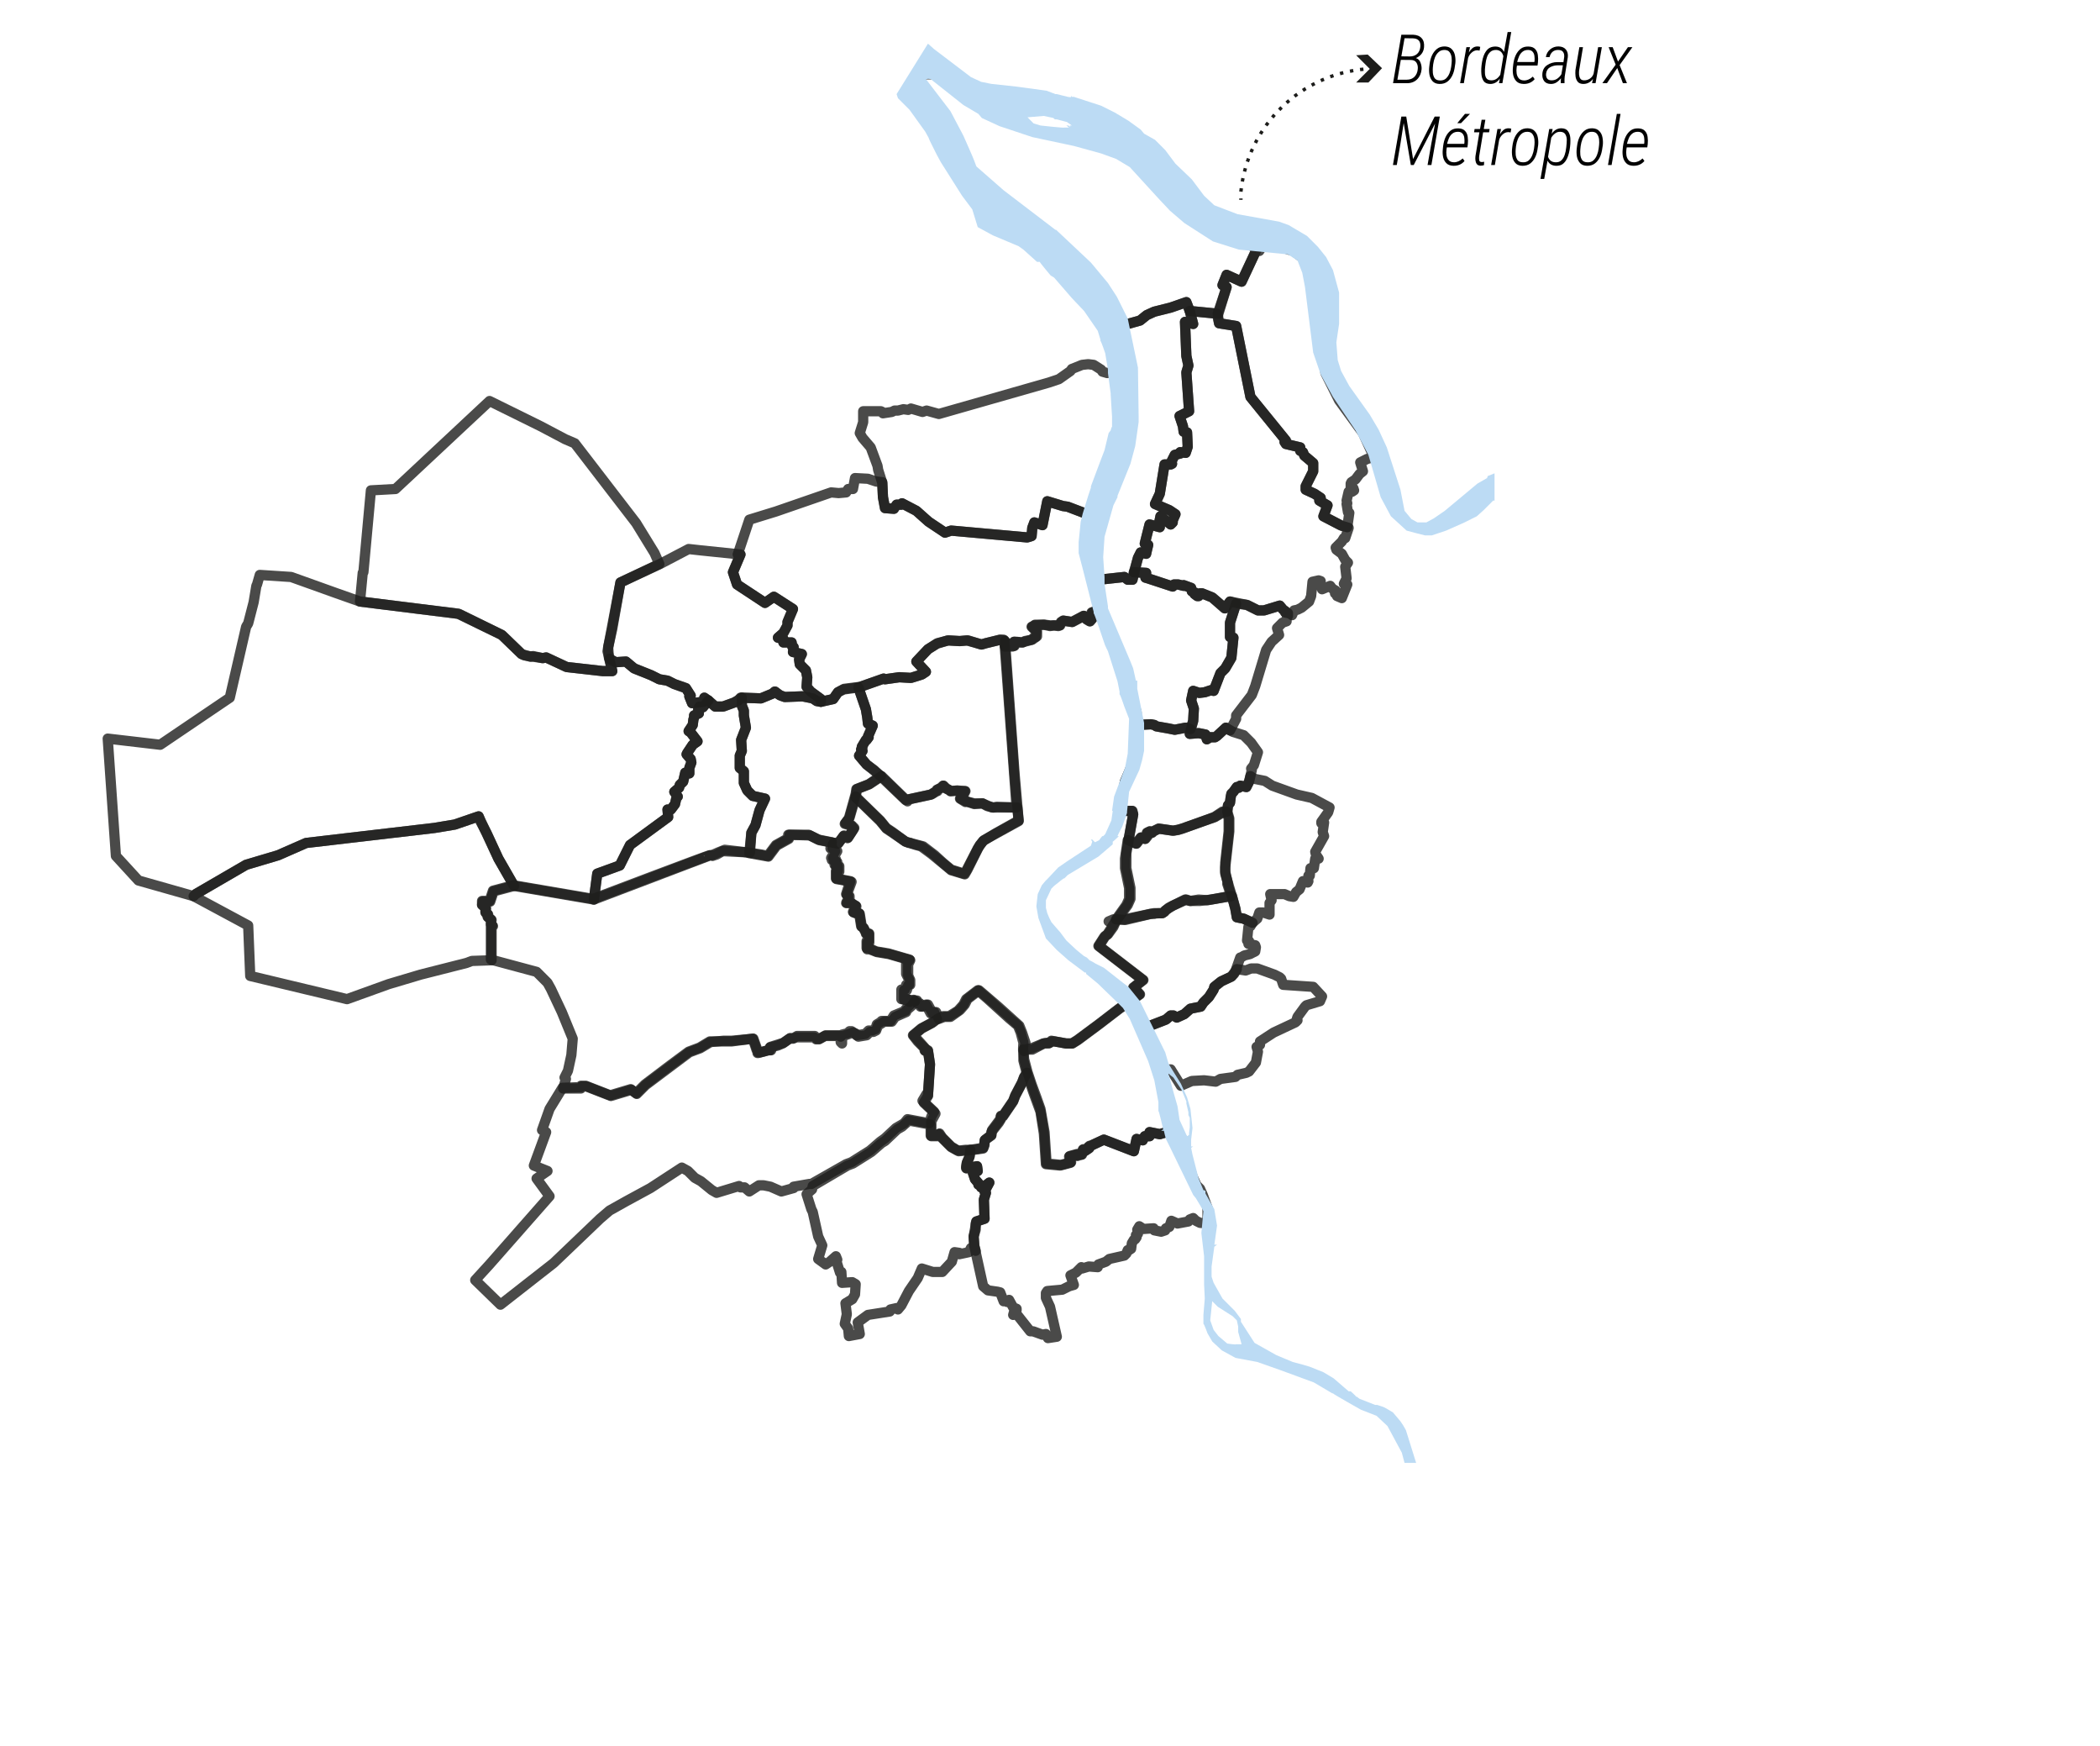
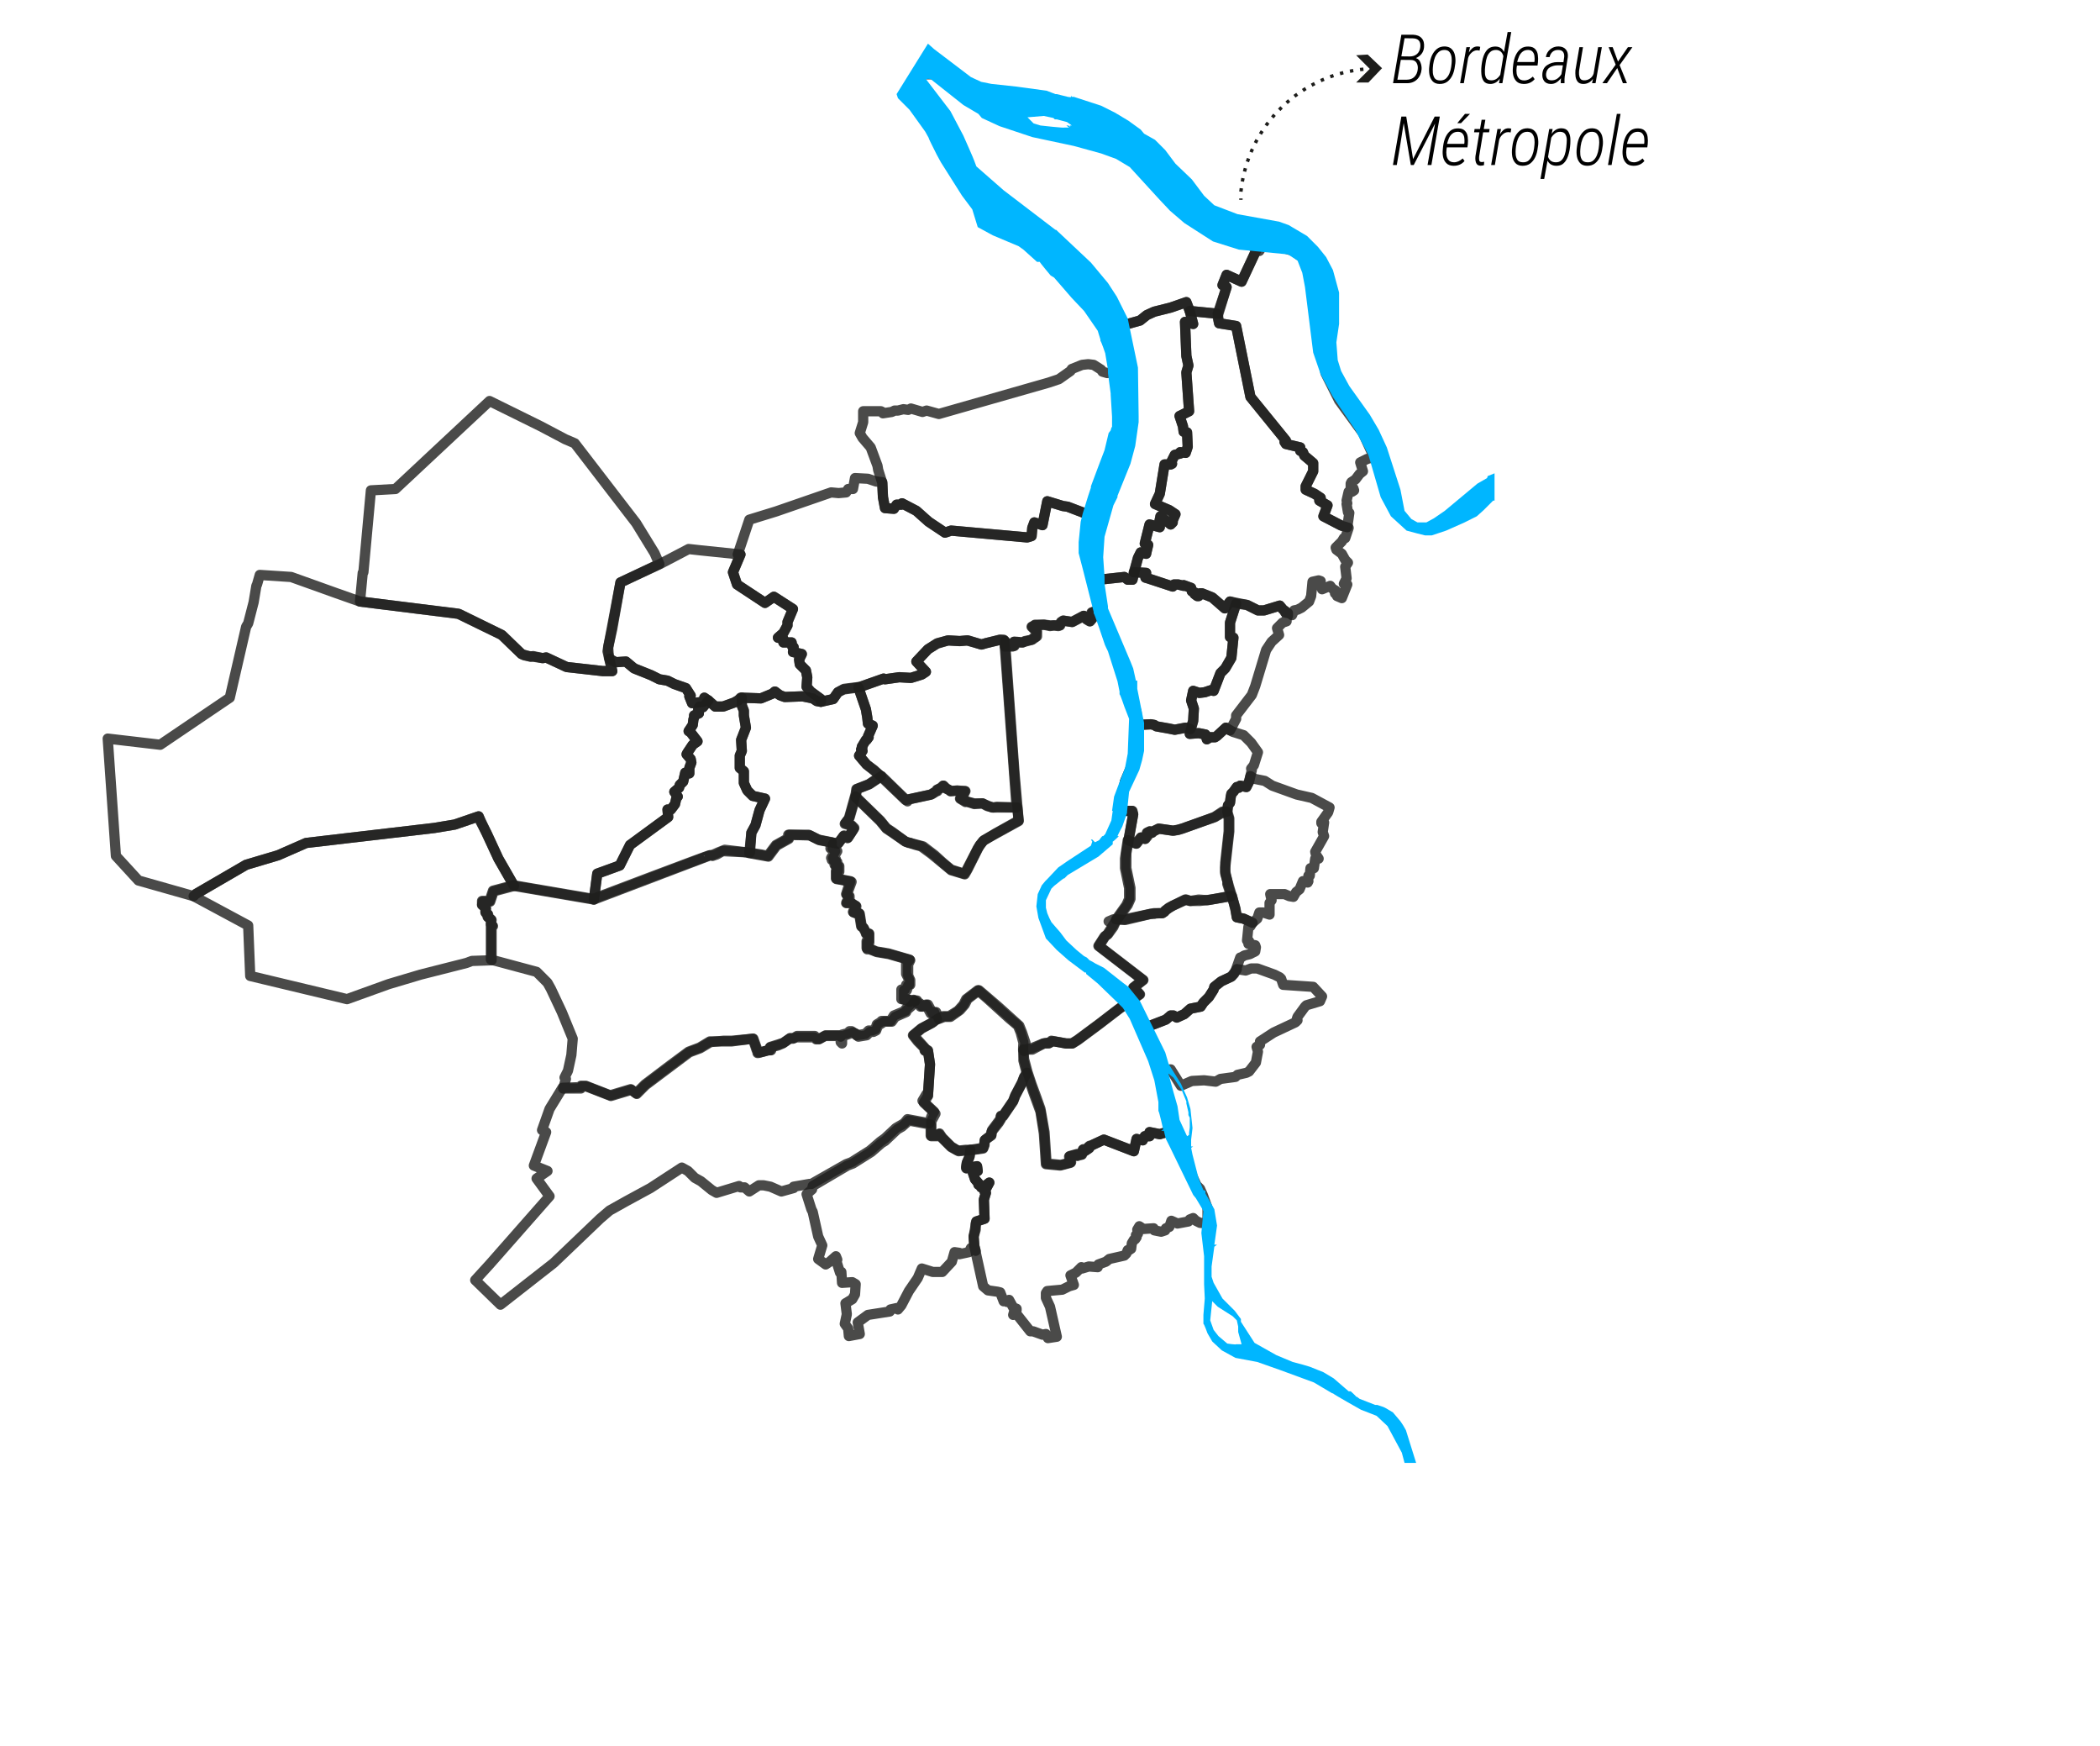
<svg xmlns="http://www.w3.org/2000/svg" version="1.1" viewBox="0 0 308 256">
  <g id="Agglo">
    <polygon points="162.4 54.7 161.7 54.5 161.5 54.2 160.4 53.5 159.6 53.4 158.7 53.5 157.2 54.1 157 54.4 155.3 55.6 153.8 56.1 137.7 60.7 135.9 60.2 135.3 60.4 133.6 59.9 133.2 60.1 132.5 60 131.7 60.2 131.2 60.2 130.8 60.4 129.5 60.6 129.4 60.4 129.2 60.3 126.6 60.3 126.6 61.9 126.1 63.5 126.5 64.2 127.7 65.6 128.7 68.3 128.8 68.9 129.4 70.8 129.5 72.9 129.8 74.5 131.1 74.6 131.5 74 132.2 74 132.3 73.8 134.4 74.9 136.2 76.5 138.6 78.1 139.5 77.8 150.6 78.8 151.3 78.6 151.4 77.4 151.7 76.6 152.9 77 153.6 73.5 155.9 74.2 156.6 74.3 160.8 75.9 162.5 71.7 164.1 66.4 164.7 63.2 164.9 55.8 164.5 54.3 162.4 54.7" fill="none" isolation="isolate" opacity=".8" stroke="#1d1d1b" stroke-linecap="round" stroke-linejoin="round" stroke-width="1.5" />
    <polygon points="184.5 89.5 182.9 88.7 181.3 88.5 180.4 91.3 180.4 93.4 180.9 93.5 180.6 96.4 179.7 98 179 98.7 178 101.3 177.6 101.2 176.7 101.5 175.9 101.6 175 101.3 174.7 102.7 175.1 103.9 175 105.7 174.5 107.6 175.8 107.5 176.8 107.7 177 108.4 177.5 108.1 178.2 108.1 178.5 107.9 179.8 106.7 180.4 107.1 181.3 105.4 181.3 104.9 183.6 101.9 184.1 100.6 185.7 95.3 186.5 94.1 187.6 93.1 187.3 92.1 188.1 91.3 188.7 91.1 188.7 90.7 188.9 90.3 188.9 89.9 188.5 89.8 188.5 89.6 188.2 89.4 187.7 88.8 185.4 89.5 184.5 89.5" fill="none" isolation="isolate" opacity=".8" stroke="#1d1d1b" stroke-linecap="round" stroke-linejoin="round" stroke-width="1.5" />
    <polygon points="186.6 115.2 185.5 114.5 184 114.2 183.4 113.8 183.2 114.6 182.8 115.4 181.9 115.2 181.7 115.5 181.4 115.4 180.9 116.1 180.6 116.4 180.5 116.9 180.4 117.7 180.1 118.1 180 119 180.3 120 180.3 121.9 179.7 127.2 179.7 128.1 181.2 133.2 181.4 134.5 182.4 134.7 183.7 135.3 184.4 134.7 184.7 133.8 185.3 133.8 186.2 134.1 186.2 132.4 186.5 132 186.3 131.1 188.4 131.1 189.1 131.4 189.7 131.5 190.1 130.8 190.6 130.4 191.1 129.2 191.5 129.3 191.8 129.4 191.9 129.2 191.7 129 191.9 128.8 191.9 128.4 192.1 128.4 192.2 127.3 192.7 127.3 192.9 125.9 193.4 125.9 193 125.3 192.9 124.9 194.2 122.6 194 122 194.2 120.6 193.8 120.7 193.8 120.5 194.8 119.1 195 118.4 192.4 117 190.2 116.5 186.6 115.2" fill="none" isolation="isolate" opacity=".8" stroke="#1d1d1b" stroke-linecap="round" stroke-linejoin="round" stroke-width="1.5" />
    <polygon points="178.7 47 178.5 46 174.5 45.6 175 47.5 173.8 47.2 174 52.2 174.3 53.6 174 54.6 174.4 60.3 173 61 173.5 62.5 173.6 63.3 174.1 63.4 174.2 65.5 173.9 66.4 173.1 66.3 173.1 66.5 172.3 66.7 171.8 67.7 171.9 68 171.7 68.1 170.8 68.1 170.1 72.4 169.4 73.9 171.5 74.8 172.4 75.4 172 76.3 172 76.6 171.7 76.9 170.2 75.7 170 76.7 170.1 77.3 168.6 76.9 167.9 79.7 168.4 79.9 168.1 81.2 167.3 81 166.9 81.8 166.3 83.9 168.1 84 168 84.7 172 86 172.2 85.7 172.8 85.7 173.6 85.9 173.6 85.8 174.7 86.2 174.8 86.7 175.3 86.9 175.2 87.1 175.6 87.4 175.8 87.4 176 87 176.3 87 177.8 87.6 179.7 89.2 180.4 88.2 182.9 88.7 184.5 89.5 185.4 89.5 187.7 88.8 188.2 89.4 188.5 89.6 188.5 89.8 189.3 90 189.5 90.2 189.8 89.5 190.3 89.4 190.9 89.1 192 88.2 192.3 87.4 192.5 85.3 193.4 85.1 193.7 85.2 193.4 85.6 193.8 86.1 193.9 86.4 195.1 85.9 195.4 86.3 195.9 86.6 195.8 87 196.3 87.1 196.1 87.4 196.8 87.7 197.6 85.7 197.1 85.6 197.5 84.8 197.3 83.1 197.7 82.5 197.3 82.1 196.8 81.2 196 80.6 195.9 80.3 196.8 79.4 197.1 78.9 197.3 78.9 197.8 77.4 196.8 77.1 194.1 75.7 194.7 74.1 193.5 73.4 193.7 73 192.8 72.4 191.5 71.8 191.5 71.3 192.6 69.1 192.6 67.9 191.3 66.8 191.1 66.3 190.7 66.1 190.7 65.6 188.6 65.1 188.4 64.8 188.6 64.6 183.4 58.2 181.3 47.8 178.8 47.4 178.7 47" fill="none" isolation="isolate" opacity=".8" stroke="#1d1d1b" stroke-linecap="round" stroke-linejoin="round" stroke-width="1.5" />
    <polygon points="184.3 36.6 182.1 41.3 179.9 40.3 179.3 41.8 179.9 42.1 178.6 46 178.8 47.4 181.3 47.8 183.4 58.2 188.6 64.6 188.4 64.8 188.6 65.1 190.7 65.6 190.7 66.1 191.1 66.3 191.3 66.8 192.6 67.9 192.6 69.1 191.5 71.3 191.5 71.8 192.8 72.4 193.7 73 193.5 73.4 194.7 74.1 194.1 75.7 196.6 77 197.6 77.3 197.9 75.2 197.7 75.1 197.5 73.9 197.6 73.8 197.5 73.4 197.8 72.1 198.3 72.1 198.6 71.9 198.5 71.6 198.1 71.5 198.1 70.9 198.2 70.7 198.8 70.3 199.4 69.5 199.9 69.1 199.5 67.8 200.5 67.3 201.5 67 199.9 63.5 196.4 58.7 194.4 54.7 193.9 51.2 193.8 46.9 193.2 42.4 192.9 40.9 192.2 39.5 191.3 38 189.7 36.8 188.7 36.5 186.7 35.9 185.4 35.7 184.7 36.8 184.3 36.6" fill="none" isolation="isolate" opacity=".8" stroke="#1d1d1b" stroke-linecap="round" stroke-linejoin="round" stroke-width="1.5" />
    <polygon points="128.5 70.6 127.3 70.2 125.4 70.1 125.1 71.7 124.4 71.7 124.1 72.2 123 72.3 121.9 72.2 113.8 75 109.9 76.2 108.2 81.3 108.6 81.3 107.5 83.9 108.1 85.7 112.2 88.4 113.5 87.5 116.3 89.3 115.5 91.2 115.5 91.7 114.9 92.8 114.1 93.5 114.9 93.7 114.9 94.2 116.1 94.2 116.2 94.8 116.4 94.9 116.3 95.6 117.6 95.9 117.2 96.7 117.3 97.4 118.2 98.3 118.4 99.3 118.3 100.7 118.9 101.4 120.4 102.5 120.4 102.9 122.2 102.5 122.9 101.5 123.8 101 126.2 100.7 129.6 99.5 129.8 99.6 131.9 99.3 133.6 99.4 135.2 98.9 135.8 98.5 134.4 97 136.1 95.2 137.5 94.3 139.1 93.9 140.8 94 141.8 93.9 144 94.5 144.6 94.3 146.8 93.8 147.2 93.8 147.3 94.1 147.5 94.2 147.4 94.8 148.5 94.8 148.7 94.7 148.7 94.1 150 94.2 150.3 94 151.3 93.8 151.6 93.5 151.9 93.4 152 92.6 151.3 91.9 151.7 91.7 153.1 91.6 154 91.8 154.6 91.7 155.2 91.8 155.4 91.7 155.6 91.2 155.9 91 157.2 91.2 158.9 90.3 159.3 90.8 159.8 91.1 160.2 90.7 160.1 89.8 161.3 89.4 160.5 85.8 160.1 81.4 160.2 78.3 160.8 75.9 156.6 74.3 155.9 74.2 153.6 73.5 152.9 77 151.7 76.6 151.4 77.4 151.3 78.6 150.7 78.8 139.5 77.8 138.6 78.1 136.2 76.5 134.4 74.9 132.3 73.8 132.2 74 131.5 74 131.1 74.6 129.8 74.5 129.5 72.9 129.4 70.7 128.5 70.6" fill="none" isolation="isolate" opacity=".8" stroke="#1d1d1b" stroke-linecap="round" stroke-linejoin="round" stroke-width="1.5" />
    <polygon points="102.8 80.7 101 80.5 96.8 82.7 91 85.4 89.2 94.9 89.1 95.5 89.4 96.6 90.3 97.1 91.8 97 93 98 95.5 99 96.7 99.6 97.9 99.8 98.9 100.3 100.6 100.9 101.3 102 101.1 102.1 101.5 103.1 103.2 102.9 103.3 102.3 104.1 102.9 104.9 103.6 106 103.6 107.7 103 108.3 102.7 108.6 102.3 111.6 102.4 113.3 101.7 113.6 101.4 114.5 102 115.1 102.2 117.7 102.1 119.2 102.4 119.8 102.8 120.4 102.9 120.4 102.5 118.9 101.4 118.3 100.7 118.4 99.3 118.2 98.3 117.3 97.4 117.2 96.7 117.6 95.9 116.3 95.6 116.4 94.9 116.2 94.8 116.1 94.2 114.9 94.2 114.9 93.7 114.1 93.5 114.9 92.8 115.5 91.7 115.5 91.2 116.3 89.3 113.5 87.5 112.2 88.4 108.1 85.7 107.5 83.9 108.6 81.3 102.8 80.7" fill="none" isolation="isolate" opacity=".8" stroke="#1d1d1b" stroke-linecap="round" stroke-linejoin="round" stroke-width="1.5" />
    <polygon points="168.4 84.8 168 84.7 168.1 84 166.3 83.9 166.1 85 165.4 85 164.9 84.6 160.3 85.1 160.8 87.6 161.3 89.4 163.1 94.2 164.3 96.4 165.2 98.6 166.6 104.4 166.8 106.3 168.8 106.2 169.3 106.3 169.6 106.5 172.3 107 173.8 106.7 174.6 106.9 175 105.7 175.1 103.9 174.7 102.7 175 101.3 175.9 101.6 176.7 101.5 177.6 101.2 178 101.3 179 98.7 179.7 98 180.6 96.5 180.9 93.5 180.4 93.4 180.4 91.3 181.3 88.5 180.4 88.2 179.6 89.2 177.8 87.6 176.3 87 176 87 175.8 87.4 175.6 87.4 175.2 87.1 175.3 86.9 174.8 86.7 174.7 86.2 173.6 85.8 173.6 85.9 172.8 85.7 172.2 85.7 172 86 168.4 84.8" fill="none" isolation="isolate" opacity=".8" stroke="#1d1d1b" stroke-linecap="round" stroke-linejoin="round" stroke-width="1.5" />
    <polygon points="171.4 106.8 169.6 106.5 169.3 106.3 168.8 106.2 166.8 106.3 166.6 110.4 166.3 111.5 165 114.6 164.2 118.7 165.2 118.9 166.1 118.9 166.2 119.4 165.5 123.2 166.7 123.7 167.4 122.8 168 123 168.4 122.5 168.3 122.1 168.7 121.9 168.7 122.1 169 122.1 169.2 121.9 170 121.5 172 121.8 172.8 121.7 178.2 119.8 179.4 119.1 180 119 180.1 118.1 180.4 117.7 180.5 116.9 180.6 116.4 180.9 116.1 181.4 115.4 181.7 115.5 181.9 115.2 182.8 115.4 183.2 114.6 183.6 112.9 183.5 112.7 183.9 112.2 184.5 110.3 183.5 108.9 182.4 107.8 180.8 107.3 179.8 106.7 178.5 107.9 178.2 108.1 177.5 108.1 177 108.4 176.8 107.7 175.8 107.5 174.5 107.6 174.6 106.9 174 106.7 172.3 107 171.4 106.8" fill="none" isolation="isolate" opacity=".8" stroke="#1d1d1b" stroke-linecap="round" stroke-linejoin="round" stroke-width="1.5" />
    <polygon points="138.4 10.9 135.1 10.9 134.3 11.8 137.7 17.3 140.1 22.3 142.3 26.1 143.2 27.3 145.3 29.5 147.3 31.3 151.9 34.4 157 38.5 157.9 41.2 157.2 41.8 160.4 45.3 163.6 48 167.2 47 168.2 46.2 169.3 45.7 171.7 45.1 174 44.3 174.5 45.6 178.7 46 179.9 42.1 179.3 41.8 179.9 40.3 182.1 41.3 184.3 36.6 181.9 34.7 179.5 34 177.8 33.3 175.1 31.8 173.2 30.3 171.3 27.9 167.3 23.7 163.3 21 161.7 20.2 158.1 17.1 153.3 15.6 150 15.8 149.4 17.9 144.4 15.9 138.4 10.9" fill="none" isolation="isolate" opacity=".8" stroke="#1d1d1b" stroke-linecap="round" stroke-linejoin="round" stroke-width="1.5" />
    <polygon points="164.5 54.3 164.9 55.8 164.7 63.6 164.1 66.4 162.5 71.7 160.9 75.6 160.4 77.4 160.1 79.9 160.3 85.1 164.9 84.6 165.4 85 166.1 85 166.9 81.8 167.3 81 168.1 81.2 168.2 80.7 168.4 79.9 167.9 79.7 168.6 76.9 170.1 77.3 170 76.7 170.2 75.7 171.7 76.9 172 76.6 172 76.3 172.4 75.4 171.5 74.8 169.4 73.9 170.1 72.4 170.8 68.1 171.7 68.1 171.9 68 171.8 67.7 172.3 66.7 173.1 66.5 173.1 66.3 173.9 66.4 174.2 65.5 174.1 63.4 173.6 63.3 173.5 62.5 173 61 174.4 60.3 174 54.6 174.3 53.6 174 52.2 173.8 47.2 175 47.5 174.5 45.6 174 44.3 171.7 45.1 169.3 45.7 168.2 46.2 167.2 47 163.6 48 163.4 49.3 164.5 54.3" fill="none" isolation="isolate" opacity=".8" stroke="#1d1d1b" stroke-linecap="round" stroke-linejoin="round" stroke-width="1.5" />
    <polygon points="182.8 157.3 183.2 157.1 184.2 155.8 184.5 154.2 184.3 153.5 184.8 153.2 184.8 152.7 186.8 151.4 190 149.9 190.3 149.6 190.2 149.4 190.3 149.1 191.4 147.6 191.6 147.4 193.6 146.8 193.9 146.1 192.6 144.7 188.2 144.4 187.9 143.5 187.7 143.3 186.9 142.9 184.4 142 183.5 142 182.7 142.3 181.4 142.1 180.6 143.2 179.1 143.9 178.1 144.7 178 145.1 177.3 146.2 176.5 147 176.1 147.6 174.6 147.9 173.7 148.7 172.6 149.2 172.1 148.9 171.7 148.9 171 149.5 167.9 150.7 169.2 153 170.5 156.9 171.7 156.8 173.2 159.2 174.8 158.5 176.6 158.4 178.3 158.6 179 158.2 181.2 157.9 181.5 157.6 182.8 157.3" fill="none" isolation="isolate" opacity=".8" stroke="#1d1d1b" stroke-linecap="round" stroke-linejoin="round" stroke-width="1.5" />
    <polygon points="180.7 131.4 179.8 131.5 177.1 132 175.8 131.9 174.6 132.1 174 131.9 172 132.8 170.9 133.5 170.8 133.7 170.4 133.9 169.2 133.9 165 134.9 163.8 134.8 162.4 137 162 137.3 161.1 138.7 167.6 143.7 166.2 144.8 167.1 145.8 165.8 146.7 166.8 148.1 167.9 150.7 171 149.5 171.7 148.9 172.1 148.9 172.6 149.2 173.7 148.7 174.6 147.9 176.1 147.6 176.5 147 177.3 146.2 178 145.1 178.1 144.7 179.1 143.9 180.6 143.2 181 142.8 181.4 142.1 181.3 142.1 181.9 140.4 182 140.4 182.5 140.1 183.3 139.9 184.1 139.5 184.2 138.9 184.1 138.6 183.1 138.4 183.2 138 182.9 137.9 183.1 135.9 183.4 135.8 183.7 135.3 182.4 134.7 181.4 134.5 181.2 133.4 180.7 131.4" fill="none" isolation="isolate" opacity=".8" stroke="#1d1d1b" stroke-linecap="round" stroke-linejoin="round" stroke-width="1.5" />
    <polygon points="71.8 58.8 58 71.7 54.4 71.9 53.3 83.9 53.2 84 52.8 88.2 67.2 90 73.6 93.1 76.5 95.9 76.9 96.1 79.6 96.5 80.1 96.4 83.1 97.8 88.4 98.4 89.8 98.4 89.3 96.4 89.2 94.9 89.8 92.2 91 85.4 96.7 82.7 96 81.1 93.3 76.7 84.3 65 82.9 64.4 79.3 62.5 71.8 58.8" fill="none" isolation="isolate" opacity=".8" stroke="#1d1d1b" stroke-linecap="round" stroke-linejoin="round" stroke-width="1.5" />
    <polygon points="70.5 120.5 70.2 119.7 66.7 120.9 63.7 121.4 44.9 123.6 40.8 125.4 36.1 126.8 28.7 131.1 28.4 131.4 36.4 135.7 36.7 143.1 50.9 146.5 57 144.3 61.7 142.9 68.4 141.2 69.2 140.9 72.1 140.8 72.1 135.9 72.3 135.8 72 135.5 72.1 134.9 71.6 134.5 71.6 134.1 71.3 133.9 71.2 133.7 71.3 133.2 70.7 132.7 70.8 132.2 71.9 132.2 72.4 130.7 75.4 129.9 73.1 125.9 71.4 122.2 70.5 120.5" fill="none" isolation="isolate" opacity=".8" stroke="#1d1d1b" stroke-linecap="round" stroke-linejoin="round" stroke-width="1.5" />
    <polygon points="49.4 87 42.7 84.6 38.1 84.3 37.7 85.7 37.6 85.9 37.2 88.3 36.4 91.4 36.1 91.9 33.7 102.3 23.5 109.2 15.8 108.3 17 125.5 20.3 129.1 28.4 131.4 28.7 131.1 36.1 126.8 40.8 125.4 44.9 123.6 63.7 121.4 66.7 120.9 70.2 119.7 73.1 125.9 75.4 129.9 87.1 131.9 87.6 128.1 90.9 126.9 92.4 123.9 98 119.8 97.9 118.7 98.4 118.7 99 117.9 99.2 117 99.4 116.8 98.9 116.1 99.6 115.5 99.7 115.1 100.2 114.6 100.5 113.3 101.1 113.4 101.1 113.2 101.1 112.6 101.4 111.8 101.3 111.3 100.7 110.6 100.8 110.4 101.6 109.2 102.3 108.7 101.3 107.4 101 107.2 101.6 106.3 101.7 105.5 101.8 105.2 101.8 104.9 102.5 104.6 102.4 104 102.6 103.6 103.1 103.7 103.9 102.7 103.3 102.3 103.2 102.9 101.5 103.1 101.1 102.1 101.3 102 100.6 100.9 98.9 100.3 97.9 99.8 96.7 99.6 95.5 99 93 98 91.8 97 90.3 97.1 89.4 96.6 89.8 98.4 88.4 98.4 83.1 97.8 80.1 96.4 79.6 96.5 78.2 96.2 77.8 96.3 76.5 95.9 73.6 93.1 67.3 90 52.8 88.2 49.4 87" fill="none" isolation="isolate" opacity=".8" stroke="#1d1d1b" stroke-linecap="round" stroke-linejoin="round" stroke-width="1.5" />
    <polygon points="137.4 166.5 136.5 166.5 136.5 164.9 133.3 164.3 132.3 165.2 131.6 165.6 129.8 167.3 129.3 167.6 127.8 168.9 125.1 170.6 124.3 170.9 119.2 173.9 119.1 174.4 118.3 175.1 119 177.3 119.2 177.7 120 181.3 120.6 182.6 120 184.6 121.1 185.4 121.7 185 122.6 184.2 122.8 184.7 122.7 185 123.2 186.6 123.4 186.5 123.5 188.1 125 188 125.5 188.3 125.4 189.8 125 190.5 124 191.1 124.2 192.7 123.9 194.1 124.4 194.8 124.5 195.9 126.1 195.6 125.8 193.9 127.3 192.8 130.5 192.3 130.6 192 131.5 191.8 131.7 192 132.2 191.4 133.3 189.3 134.6 187.4 135.2 186 136.8 186.5 138.2 186.5 139.6 185 140 183.6 140.7 183.7 140.7 183.9 142.1 183.6 142.4 183 143.1 183.4 142.9 182.7 142.8 181.3 143.1 180.3 143.1 179.4 143.2 179.1 144.4 178.7 144.3 175.9 144.6 174.9 144.4 174.7 145.1 173.4 144.2 174.1 143.9 174.1 144 173.9 143.5 173.7 143.6 173.6 143 172.9 142.7 172 143.4 171.7 143.3 171 141.7 171.3 141.8 170.5 142.2 169.6 142.3 168.6 141.6 168.6 140.7 168.7 140.3 168.6 139.5 168.1 138.2 166.8 137.8 166.2 137.7 166.5 137.4 166.5" fill="none" isolation="isolate" opacity=".8" stroke="#1d1d1b" stroke-linecap="round" stroke-linejoin="round" stroke-width="1.5" />
    <polygon points="151.5 160 150.6 157.3 150.2 157.9 149.9 158.7 148.9 160.6 148.6 161.4 147.1 163.6 146.8 163.6 146.7 164.1 145.5 165.7 145.4 166.4 144.5 167.1 144.2 168.3 142.3 168.6 142.2 169.6 141.8 170.5 141.7 171.1 141.8 171.3 143.3 171 143.4 171.7 142.7 172 143 172.9 143.6 173.6 143.5 173.7 144 173.9 143.9 174.1 144.2 174.1 145.1 173.4 144.4 174.7 144.6 174.9 144.3 175.9 144.4 178.7 143.2 179.1 142.8 181.3 142.9 182.7 144.2 188.6 144.9 189.2 146.3 189.4 146.7 189.5 147.2 190.8 147.6 190.7 147.7 190.9 147.9 190.8 148 190.6 148.6 191.7 149.1 191.9 149.1 192.1 148.8 192.1 148.6 192.8 149 192.7 149.2 192.8 151.1 195.2 151.5 195.2 152.9 195.7 153.4 195.6 153.7 196.2 155 196 154 191.6 153.4 190.3 153.4 189.6 153.6 189.3 155.8 189.1 156.8 188.6 157.5 188.4 157 187 157.8 186.6 158.6 185.8 158.7 186 159.7 185.7 161 185.8 161.1 185.4 162.2 185 162.7 184.6 164.9 184.1 165.2 183.8 165.4 183.3 165.6 183.3 165.9 183.1 166 182.3 166.3 181.8 166.5 181.7 166.7 181.4 166.6 181.1 166.9 180.9 166.8 180.3 167.1 179.8 167.7 180.2 169.2 180.1 169.3 180.4 170.3 180.6 170.9 180.4 171 180.1 171.5 179.9 171.8 179 172.7 179.4 174.3 179.1 174.5 178.8 175 178.6 175.4 179 176 179.3 177.1 179.4 177.1 177.1 176.4 175.2 176 174.3 175.5 173.8 174.9 172.5 173.9 169.4 173.7 167.3 172.1 165.7 170.1 166.3 168.6 166 168.6 166.6 167.9 166.6 167.6 167.2 166.7 167 166.3 168.8 161.9 167.1 159.6 168.2 159.7 168.4 159.1 168.8 158.8 168.6 158.6 169.3 158 169.5 157.9 169.3 156.8 169.6 157 170.5 155.5 170.9 153.4 170.7 153.1 166.2 152.6 163 151.5 160" fill="none" isolation="isolate" opacity=".8" stroke="#1d1d1b" stroke-linecap="round" stroke-linejoin="round" stroke-width="1.5" />
    <path d="M159.7,168.1l2.2-1,4.4,1.7.4-1.8.9.2.3-.6h.7v-.6l1.5.3,2-.6-1-3-.8-4.1v-.8c0,0,.2-.9.2-.9l-.3-.9-.9-2.5-1.4-2.8-1.1-2.6-1-1.4-1.7,1.2-3,2.3-3.1,2.3h0l-.8.5h-.9l-2.1-.4h0c0,.1-.4.4-.4.4h-.3c0-.1-.5,0-.5,0h0c0,0-1.7.7-1.7.7l-1,.2h-.2c0,0,.1,1.4.1,1.4l.5,1.9.6,1.8.7,1.9.6,1.7.6,3.4.3,4.6,2.1.2.8-.2.7-.2-.2-.9,1.1-.3v.2c0,0,.3-.1.3-.1h.4c0,0,.2-.8.2-.8l.3.2.6-.4v-.3Z" fill="none" isolation="isolate" opacity=".8" stroke="#1d1d1b" stroke-linecap="round" stroke-linejoin="round" stroke-width="1.5" />
    <path d="M150.1,155.4v-1.2c-.1,0,0-1.3,0-1.3h0l-.4-1.5-.4-1-1.3-1.1-3.2-2.9-1.4-1.2-1.7,1.3-.4.8-.8.9-1.3.8h-.9c0,0-.8.4-.8.4l-.8.6-1.5.8-1.2,1,1.7,1.9v.4c0,0,.4,0,.4,0l.3,2-.3,4.6-.6,1,1.7,1.6-.6,1.1v2.2c-.1,0,1.1,0,1.1,0v-.3c0,0,.5.6.5.6l1.3,1.3,1.1.6,2.2-.2,1.4-.2.2-.5v-.7c0,0,1-.7,1-.7v-.5c0,0,1.1-1.4,1.1-1.4l.3-.5v-.4h.3l1.5-2.2.3-.8,1-1.9.3-.8.4-.6-.5-1.9Z" fill="none" isolation="isolate" opacity=".8" stroke="#1d1d1b" stroke-linecap="round" stroke-linejoin="round" stroke-width="1.5" />
    <path d="M136.1,160.6l.3-4.6-.3-2h-.5c0,0,0-.3,0-.3l-1-1-.7-.9,1.2-1,1.5-.8.8-.6-.4-1-.5.2-.7-1.3-.8.3-.4-.6h-.4c0,0,0-.2,0-.2l-.5.7-.8.7v.2c0,0-1.6.7-1.6.7l-.5.7h-.5c0,0-.6,0-.6,0l-.8.5h-.1c0,0-.3.8-.3.8l-.4.2h-.5l-.5.5-1.2.2v-.2c-.1,0-.8-.4-.8-.4l-1.4.5-.2.3v.6h0c0,0,0,.2,0,.2l-.2-.2v-.9c0,0-2.3,0-2.3,0l-.9.5h-.4l-.3-.3h-2.6c0,0-.5.2-.5.2h-.5l-1,.7-.7.3-1.2.3v.4c.1,0-.3,0-.3,0l-1.4.4h-.1c0-.1-.7-2.1-.7-2.1l-3.1.4h-1.3c0,0-1.9,0-1.9,0l-1.5.9-1.6.6-2.7,2-3.7,2.8-1.3,1.3-.8-.6-1,.3-2,.6-3.6-1.4h-.7v.2c-.1,0-2.7.1-2.7.1l-1.9,3.1-1.1,3.1.6.3-1.8,4.9,2,.8-1.6,1.1,1.9,2.6-8.8,10-2.1,2.3,3.7,3.6,7.8-6.1,6.8-6.5,1.4-1.2,2.5-1.4,3.5-1.9,4.6-3,.9.5,1,1,.9.5,1.6,1.3.7.4,3.3-1,.2.2h.6c0,0,.7.6.7.6l1.4-.9h.7l1,.2,1.6.7,1.8-.5v-.2l2.3-.4h.3c0,0,5.1-2.9,5.1-2.9l.8-.3,2.7-1.7,1.5-1.3.7-.5,1.6-1.5,1.2-.7.5-.6,3.2.6.3-1,.4-.7-1.7-1.6.6-1Z" fill="none" isolation="isolate" opacity=".8" stroke="#1d1d1b" stroke-linecap="round" stroke-linejoin="round" stroke-width="1.5" />
    <path d="M134.2,146.8h-.6c0,0-.5,0-.5,0v-.3h-.9v-1.4h.5l.2-.7h.4c0-.1,0-.8,0-.8l-.4-.8v-1.5c.1,0,.5-.6.5-.6l-3.1-.9-1.8-.3-1.1-.5h-.3s0-1,0-1h.3c0,.1,0-1.1,0-1.1h-.4c0-.1-.4-.9-.4-.9l-.3-.2-.3-1.9h-.5c0-.1-.4-.2-.4-.2l.4-.9-.7-.4h-.7c0-.1.3-.5.3-.5v-.6c0,0-.3-.2-.3-.2l.6-1.9-2.1-.4v-1.1h.3c0,0,0-.7,0-.7l-.3-.2h-.2c0,.1.2-.5.2-.5l-.5-.2h-.1s.3-.1.3-.1l-.4-.2.6-1-.7-.4.2-.4h-.2c0,0,.2-.5.2-.5l-2-.4-1.4-.7h-3c0-.1,0,.5,0,.5l-1.8,1-1.2,1.6-.9-.2-2-.3-3.4-.4-1,.4-.9.4h-.3c0-.1-17.1,6.4-17.1,6.4l-11.7-2-3,.8-.5,1.5h-1.1v.5c0,0,.5.5.5.5v.5c0,0,0,.2,0,.2l.3.2v.4l.5.4v.6c0,0,.2.3.2.3h-.2v5l6.7,1.8,1.6,1.6.5.9,1.6,3.4,1.6,3.9-.2,2.4-.5,2.3-.5,1,.2.2-.4,1.4h2.6c0-.1.1-.3.1-.3h.7l3.6,1.4,3-.9.8.6,1.3-1.3,6.4-4.8,1.6-.6,1.5-.9,1.9-.2h1.2l3.2-.3.7,2h.1c0,.1,1.4-.3,1.4-.3h.4c0,0-.1-.5-.1-.5l1.9-.6,1-.7h.5l.5-.3h2.6c0,0,.3.4.3.4h.4l.9-.5h2.2c0,0,0,.2,0,.2h0l.2-.3.8-.2.3-.3h.3l.3.2.4.2v.2c.1,0,1.3-.2,1.3-.2l.5-.5h.5l.4-.2h.1c0-.1.2-.7.2-.7l.5-.3.2-.2h.2c0,0,.6,0,.6,0h.5c0,0,.5-.8.5-.8l1.7-.7v-.2c0,0,.7-.7.7-.7l.5-.7Z" fill="none" isolation="isolate" opacity=".8" stroke="#1d1d1b" stroke-linecap="round" stroke-linejoin="round" stroke-width="1.5" />
    <polygon points="140.7 94 139 93.9 137.4 94.4 136.1 95.2 134.4 97 135.8 98.5 135.2 98.9 133.6 99.4 131.9 99.3 129.8 99.6 129.6 99.5 125.9 100.8 127 104 127.2 105.2 127.3 106.1 128 106.4 127.3 108 127.4 108.1 127.1 108.5 127 108.5 126.4 109.5 126.5 109.5 126.4 109.9 126.3 109.9 126.5 110.1 126 110.8 127.1 112.1 128.2 112.9 132.8 117.3 136.5 116.5 137.3 116 137.4 115.8 138 115.5 138.3 115.2 138.7 115.6 139.3 115.9 139.4 116 140.4 115.9 141.5 116 141.2 116.6 140.8 117.1 141.6 117.6 141.7 117.5 142.9 117.9 144.1 117.8 144.8 118.2 145.7 118.4 146.2 118.3 149.1 118.4 147.3 93.9 146.6 93.8 143.9 94.5 142 93.9 140.7 94" fill="none" isolation="isolate" opacity=".8" stroke="#1d1d1b" stroke-linecap="round" stroke-linejoin="round" stroke-width="1.5" />
    <polygon points="125.9 100.8 123.7 101.1 122.9 101.5 122.2 102.5 120.4 102.9 119.8 102.8 119.2 102.4 117.7 102.1 115.1 102.2 114.3 101.9 113.7 101.4 113.3 101.7 111.6 102.4 108.8 102.3 108.8 103.4 109.1 104.2 109.1 104.9 109.4 106.7 108.7 108.5 108.8 110.1 108.5 110.8 108.5 112.6 109.1 113.1 109.1 114.8 109.6 115.9 110.4 116.7 112.2 117.1 111.4 118.8 110.8 121 110.2 122.1 109.9 125.1 112.7 125.6 113.9 124 115.7 123 115.8 122.4 118.8 122.5 120.2 123.2 122.9 123.7 123.7 122.6 124.3 122.9 125.1 121.7 125.2 121.5 124.9 121.1 123.9 120.8 124.5 120 125.5 116.4 125.6 115.7 127.4 115 129.2 113.8 127.1 112.1 126 110.8 126.5 110.1 126.3 109.9 126.4 109.9 126.5 109.5 126.4 109.5 127 108.5 127.1 108.5 127.4 108.1 127.3 108 128 106.4 127.3 106.1 127.2 105.2 127 104 125.9 100.8" fill="none" isolation="isolate" opacity=".8" stroke="#1d1d1b" stroke-linecap="round" stroke-linejoin="round" stroke-width="1.5" />
    <polygon points="108.8 103.5 108.8 102.3 107.7 103 106.1 103.6 104.9 103.6 103.9 102.7 103.1 103.7 102.6 103.6 102.4 104 102.5 104.6 101.8 104.9 101.8 105.2 101.7 105.5 101.6 106.3 101 107.2 101.3 107.4 102.3 108.7 101.6 109.2 100.8 110.4 100.7 110.6 101.3 111.3 101.4 111.8 101.1 112.6 101.1 113.2 101.1 113.4 100.5 113.3 100.2 114.6 99.7 115.1 99.6 115.5 98.9 116.1 99.4 116.8 99.2 117 99 117.9 98.4 118.7 97.9 118.7 98 119.8 92.4 123.9 90.9 126.9 87.6 128.1 87.1 131.9 104.2 125.4 104.5 125.5 105.1 125.3 106 124.8 110 125 110.2 122.1 110.8 121 111.4 118.8 112.2 117.1 110.4 116.7 109.6 115.9 109.1 114.8 109.1 113.1 108.5 112.6 108.5 110.8 108.8 110.1 108.7 108.5 109.4 106.7 109.1 104.9 109.1 104.2 108.8 103.5" fill="none" isolation="isolate" opacity=".8" stroke="#1d1d1b" stroke-linecap="round" stroke-linejoin="round" stroke-width="1.5" />
    <path d="M122.3,126.2l.5.2-.2.6h.2c0-.1.3,0,.3,0v.8c0,0-.4,0-.4,0v1.1l2.2.4-.7,1.9.4.2v.6c0,0-.4.4-.4.4h.7c0,.1.7.5.7.5l-.4.9.9.2.3,1.9.3.2.4.8h.4c0,.1,0,1.3,0,1.3h-.3c0-.1,0,1,0,1h.2c0-.1,1.2.4,1.2.4l1.8.3,3.1.9h0c0,0-.3.6-.3.6v1.5c-.1,0,.3.8.3.8v.7c0,0-.3.1-.3.1l-.2.7h-.4v1.4c0,0,.8,0,.8,0v.3l.5-.2h.6c0,0,0,.4,0,.4h.4c0,0,.4.5.4.5l.8-.3.7,1.3.5-.2.4,1,.8-.3h.9c0,0,1.4-1,1.4-1l.7-.8h0l.4-.8,1.7-1.3,1.4,1.2,1.4,1.2,3.1,2.8.4,1,.5,1.5-.2,1.2.4-.2h.8c0,0,1.7-.9,1.7-.9h0c0,0,.5-.1.5-.1h.3c0,.1.4-.2.4-.2h0c0-.1,2.1.3,2.1.3h.9l.8-.5,3.1-2.3,3-2.3,1.7-1.2,1.3-.9-.9-1,1.4-1.1-6.5-5,.9-1.4.4-.3.8-1.1.4-.9,1.7-2.3.4-.9v-1.6l-.6-2.9v-2.2h0l1-5.7-.2-.5h-.8l-1-.2.8-4.1,1.3-3,.4-2.2v-3c0,0,0-2,0-2l-.4-1.2-1-4.6-.9-2.2-1.2-2.2-1.8-4.8-1.2.4v.9c0,0-.3.4-.3.4l-.5-.3-.4-.5-1.7.9-1.3-.2-.3.2-.2.5h-.2c0,0-.6,0-.6,0h-.6c0,0-.9-.1-.9-.1h-1.4c0,.1-.4.3-.4.3l.7.7v.7c0,0-.7.5-.7.5l-1.5.4h-.3c0-.1-.8-.1-.8-.1v.6h-.3c0,0-1,0-1,0v-.6c0,0-.1-.1-.1-.1l1.4,19.4.6,6.9h0l-3.4,1.9-1.8,1.1-.8,1.1-1.7,3.3-.3.4-1.9-.6-1.2-1-1.2-1.1-1.7-1.3-1.9-.5-.7-.2-1.9-1.4-.9-.6-.9-1.1-3.6-3.5-.9,3.1-.6.8.9.3.4.4-.9,1.4-.6-.3-.8,1.1h-.7c0-.1-.2.3-.2.3h.2c0,0-.2.5-.2.5l.7.4-.6,1,.4.2h-.2ZM162.6,135.1l.7-.3h0s-.7.3-.7.3Z" fill="none" isolation="isolate" opacity=".8" stroke="#1d1d1b" stroke-linecap="round" stroke-linejoin="round" stroke-width="1.5" />
    <path d="M149.1,118.4h-2.4c0,0-1.2,0-1.2,0l-1.4-.6h-1.2c0,0-1.2-.3-1.2-.3h0c0,0-.8-.4-.8-.4l.4-.5.3-.6h-1.1c0-.1-1,0-1,0h-.1c0-.1-.6-.4-.6-.4l-.4-.4-.3.3-.6.3v.2c-.1,0-.9.5-.9.5l-3.7.8.2.2-3.8-3.7-1.8,1.2-1.8.7-.2,1.2,3.6,3.5.9,1.1.9.6,1.9,1.3.5.2h.2c0,.1,1.6.5,1.6.5l1.5,1.1,1.7,1.4,1.2,1,2,.6.4-.7,1.8-3.6.6-.7h0l5.1-2.8-.2-2Z" fill="none" isolation="isolate" opacity=".8" stroke="#1d1d1b" stroke-linecap="round" stroke-linejoin="round" stroke-width="1.5" />
    <path d="M180.1,129.6l-.4-1.8v-1.3h0l.5-4.6v-1.9l-.3-1h-.6c0,0-1.2.8-1.2.8l-4.7,1.7-1.3.3-2.2-.3-.8.4-.2.2h-.3v-.2l-.4.2v.4c.1,0-.3.5-.3.5l-.6-.2-.7.9-1.2-.5-.4,2.7v1.4l.6,2.9v1.6l-.4.9-1.5,2.1h1.2c0,0,3.8-.8,3.8-.8h.6c0-.1,1.2-.1,1.2-.1l.9-.8,2.4-1.2.7.2h1.5c0,0,1.6-.2,1.6-.2l3-.5-.6-1.8Z" fill="none" isolation="isolate" opacity=".8" stroke="#1d1d1b" stroke-linecap="round" stroke-linejoin="round" stroke-width="1.5" />
  </g>
  <g id="Calque_3" data-name="Calque 3">
-     <path d="M218.1,70.1l-1.4.8-4.8,4-1.6,1.1-1.1.6h-1.3s-.9-.5-.9-.5l-1-1.2-.6-3.1-2-6.2-1.2-2.6-1.3-2.2-3-4.2-1.2-2.2-.5-1.6-.2-2.6.4-2.7v-4.6s-.9-3.3-.9-3.3l-1-1.9-1.2-1.5-1.6-1.6-2.7-1.6-1.4-.5-6.1-1.1-3.4-1.3-1.5-1.4-1.8-2.4-2.4-2.3-1.5-2-1.5-1.5-1.6-.9-.5-.6-1.8-1.3-2-1.2-2-1-4-1.3h-.3c0,0,0,0,0,0v-.2s-.1.2-.1.2h0c0,.1-.5,0-.5,0l-1.6-.4h-.2c0,0-1.3-.5-1.3-.5l-4.4-.6-3.7-.4-1.5-.3-1.5-.7-5.4-4.1-.9-.8-4.6,7.4.2.6.5.5,1.2,1.2,2.3,3.2.5.9h0c0,.1.4.9.4.9l.8,1.6.6,1.1,3.1,4.9,1.5,2,.8,2.6,2.2,1.2,3.8,1.6.7.5,2,1.8h.4c0,.1,1.6,2,1.6,2l.5.3,2.6,3,1.8,1.9,2,2.9.4,1.3v.2c.1,0,.7,1.8.7,1.8l.4,2.4v.5s.4,3,.4,3v.2l.2,3.2v1.5c-.1,0-.2.5-.2.5l-.3.4-.6,2.5-.8,2.1-1.2,3.2v.2s-.4,1.2-.4,1.2l-.8,2.6-.3,1.2h0s-.3,3-.3,3v1.6c0,0,.6,2.3.6,2.3l1.6,6.3v.2c.1,0,1.6,4.5,1.6,4.5h0c0,.1.5,1.1.5,1.1l1.4,4.4.3,1.5v.4c.1,0,.7,1.8.7,1.8l.7,1.8-.2,5.1-.4,2.1-1,2.6-.6,1.6-.3,2.1h-.2.3c0,0-.2,1.4-.2,1.4l-.9,2-.3.3h-.1c0-.1-.5.6-.5.6l-.6.3-.6-.6.2.2h-.2s.2.3.2.3l-.2.6-3.5,2.3-1.3.9-1.6,1.7-.3.3-.5.6-.6,1.3-.2,1.8.3,1.7,1.1,3,1.6,1.7,1.7,1.5,2.4,1.8h.2c0,.1,0,.2,0,.2h0s1.7,1.4,1.7,1.4h0l3.1,3,.3.3.3.3,1,1.6,2.7,6.2.9,2.8.6,3.2v1.3c.1,0,.7,2.7.7,2.7l-.3.2h.4c0,.1.3,1.2.3,1.2l.5,1,3.5,7.2.4.5.9,1.5.2.4-.3,3.2.4,3.4v4.1c0,0,.1,2.1.1,2.1l-.2,2.4v1.3c.1,0,.6,1.4.6,1.4l.7,1.2,1.4,1.3,2,1.1,3.2.6,3.4,1.2,4.9,1.8,2.7,1.6h.1c0,.1,4.1,2.4,4.1,2.4l2.3.9,1.6,1.5,2.1,3.9.4,1.5h1.7l-1.5-4.8-.4-.7-.2-.3-.2-.3-1.1-1.3-1-.6-.4-.2-.9-.3h-.3c0,0-2.3-.9-2.3-.9l-.4-.3h-.1c0-.1-.8-.8-.8-.8h-.3l-2.2-1.9-1.5-.9-2-.8-1-.3-1.5-.4-2.4-1-3.2-1.8-2-3.1v-.4c0,0-.9-1.2-.9-1.2l-1.8-1.8-1.3-2.3-.3-.9v-1.5l.4-2.9.4-.3h-.4c0,.1.4-2.8.4-2.8l-.4-2.4-1.3-2.3v-.4s-.3-.1-.3-.1l-.7-1.7-.9-3.5-.2-1,.3-.2h-.3c0,0,0-1,0-1h.2-.2c0-.1.2-1.7.2-1.7l-.3-2.8-.5-1.7-.9-2-1.8-2.9-.5-1.7-3.7-7.5-1.7-2.1-.8-.6h0l-2.8-2.2-1.2-.6-.5-.3-.4-.2-.4-.4-.4-.2-1.1-.9-1.5-1.4-.9-1.2-.7-.8-.6-.7-.3-.6-.3-.7-.2-.8v-1.1c0,0,.8-1.7.8-1.7l.4-.4,1-.8.4-.3h.1c0,0,0,0,0,0l.5-.5,4.5-2.7,2.1-1.8v-.4c.1,0,.9-.8.9-.8h-.2c0-.1.7-1.4.7-1.4l.7-2v-.2l.3-2.9,1.5-3.2.4-1.4.3-1.4v-4.1l-1-5v-1.2h-.2s-.4-1.8-.4-1.8l-.4-1-3.3-7.8v-.3s-.5-3.3-.5-3.3v-.9s0-.1,0-.1l-.2-2.9.2-3,1.3-4.6.6-1.2v-.2c0,0,1.9-4.7,1.9-4.7l.7-2.6.5-3.5v-.9c0,0-.1-7.1-.1-7.1l-1.5-7.2-1.6-3.2-1.3-2-2.5-3-5.1-4.8h-.1c0,0-7.6-5.8-7.6-5.8l-4-3.5-.3-.8h0c0-.1-1.6-3.7-1.6-3.7l-1.9-3.6-3.6-4.7h.2c0-.1.5,0,.5,0l4.8,3.8,2.2,1.3.5.6,2.6,1.2,4.8,1.6,6.1,1.3,4,1.1,2.2.8,2,1.2,4.3,4.7,1.6,1.7,2.1,1.8,4.2,2.7,3.8,1.2,7.2.7,1.4.9.7,1.8.4,2.1,1.2,9.6,1.1,3.2,1.8,3.3,3.3,4.9,1.9,3.6,1.8,6.2,1.5,2.8,2.3,2.1,1.5.4,1.2.3h1c0,0,2.1-.7,2.1-.7l2.7-1.2,1.8-.9,1-.9,1.4-1.4h.2v-4l-1,.4ZM177.8,190.8l.8.8,2.2,1.4.6.6.2.9v.8c0,0,.5,1.8.5,1.8h-.8c0,.1-1.3-.1-1.3-.1l-1.3-1.1-.7-.9-.5-1.4.3-2.9ZM171.4,157.7v-.3s.2.2.2.2l.5.4h0c0,0,1.2,1.8,1.2,1.8l.7,1.7v.3c0,0,0,0,0,0l.3,1.3v.4l.2.4v1.4s-.1.8-.1.8v.3c0,0-.3.2-.3.2h0c0,0-1.1-2.4-1.1-2.4l-.3-2-.6-2.1-.6-2.2v-.2ZM157,18.6l-.3-.2h-.3c0,0,.4.3.4.3h-.7c0,.1-3.5-.3-3.5-.3l-1-.3-.9-.9,2.4-.2,1.4.3.2.2h.3c0,0,1.5.4,1.5.4l.7.5h-.3Z" fill="#bcdbf4" stroke-width="0" />
+     <path d="M218.1,70.1l-1.4.8-4.8,4-1.6,1.1-1.1.6h-1.3s-.9-.5-.9-.5l-1-1.2-.6-3.1-2-6.2-1.2-2.6-1.3-2.2-3-4.2-1.2-2.2-.5-1.6-.2-2.6.4-2.7v-4.6s-.9-3.3-.9-3.3l-1-1.9-1.2-1.5-1.6-1.6-2.7-1.6-1.4-.5-6.1-1.1-3.4-1.3-1.5-1.4-1.8-2.4-2.4-2.3-1.5-2-1.5-1.5-1.6-.9-.5-.6-1.8-1.3-2-1.2-2-1-4-1.3h-.3c0,0,0,0,0,0v-.2s-.1.2-.1.2h0c0,.1-.5,0-.5,0l-1.6-.4h-.2c0,0-1.3-.5-1.3-.5l-4.4-.6-3.7-.4-1.5-.3-1.5-.7-5.4-4.1-.9-.8-4.6,7.4.2.6.5.5,1.2,1.2,2.3,3.2.5.9h0c0,.1.4.9.4.9l.8,1.6.6,1.1,3.1,4.9,1.5,2,.8,2.6,2.2,1.2,3.8,1.6.7.5,2,1.8h.4c0,.1,1.6,2,1.6,2l.5.3,2.6,3,1.8,1.9,2,2.9.4,1.3v.2c.1,0,.7,1.8.7,1.8l.4,2.4v.5s.4,3,.4,3v.2l.2,3.2v1.5c-.1,0-.2.5-.2.5l-.3.4-.6,2.5-.8,2.1-1.2,3.2v.2s-.4,1.2-.4,1.2l-.8,2.6-.3,1.2h0s-.3,3-.3,3v1.6c0,0,.6,2.3.6,2.3l1.6,6.3v.2c.1,0,1.6,4.5,1.6,4.5h0c0,.1.5,1.1.5,1.1l1.4,4.4.3,1.5v.4c.1,0,.7,1.8.7,1.8l.7,1.8-.2,5.1-.4,2.1-1,2.6-.6,1.6-.3,2.1h-.2.3c0,0-.2,1.4-.2,1.4l-.9,2-.3.3h-.1c0-.1-.5.6-.5.6l-.6.3-.6-.6.2.2h-.2s.2.3.2.3l-.2.6-3.5,2.3-1.3.9-1.6,1.7-.3.3-.5.6-.6,1.3-.2,1.8.3,1.7,1.1,3,1.6,1.7,1.7,1.5,2.4,1.8h.2c0,.1,0,.2,0,.2h0s1.7,1.4,1.7,1.4h0l3.1,3,.3.3.3.3,1,1.6,2.7,6.2.9,2.8.6,3.2v1.3c.1,0,.7,2.7.7,2.7l-.3.2h.4c0,.1.3,1.2.3,1.2l.5,1,3.5,7.2.4.5.9,1.5.2.4-.3,3.2.4,3.4v4.1c0,0,.1,2.1.1,2.1l-.2,2.4v1.3c.1,0,.6,1.4.6,1.4l.7,1.2,1.4,1.3,2,1.1,3.2.6,3.4,1.2,4.9,1.8,2.7,1.6h.1c0,.1,4.1,2.4,4.1,2.4l2.3.9,1.6,1.5,2.1,3.9.4,1.5h1.7l-1.5-4.8-.4-.7-.2-.3-.2-.3-1.1-1.3-1-.6-.4-.2-.9-.3h-.3c0,0-2.3-.9-2.3-.9l-.4-.3h-.1c0-.1-.8-.8-.8-.8h-.3l-2.2-1.9-1.5-.9-2-.8-1-.3-1.5-.4-2.4-1-3.2-1.8-2-3.1v-.4c0,0-.9-1.2-.9-1.2l-1.8-1.8-1.3-2.3-.3-.9v-1.5l.4-2.9.4-.3h-.4c0,.1.4-2.8.4-2.8l-.4-2.4-1.3-2.3v-.4s-.3-.1-.3-.1l-.7-1.7-.9-3.5-.2-1,.3-.2h-.3c0,0,0-1,0-1h.2-.2c0-.1.2-1.7.2-1.7l-.3-2.8-.5-1.7-.9-2-1.8-2.9-.5-1.7-3.7-7.5-1.7-2.1-.8-.6h0l-2.8-2.2-1.2-.6-.5-.3-.4-.2-.4-.4-.4-.2-1.1-.9-1.5-1.4-.9-1.2-.7-.8-.6-.7-.3-.6-.3-.7-.2-.8v-1.1c0,0,.8-1.7.8-1.7l.4-.4,1-.8.4-.3h.1c0,0,0,0,0,0l.5-.5,4.5-2.7,2.1-1.8v-.4c.1,0,.9-.8.9-.8h-.2c0-.1.7-1.4.7-1.4l.7-2v-.2l.3-2.9,1.5-3.2.4-1.4.3-1.4v-4.1l-1-5v-1.2h-.2s-.4-1.8-.4-1.8l-.4-1-3.3-7.8v-.3s-.5-3.3-.5-3.3v-.9s0-.1,0-.1l-.2-2.9.2-3,1.3-4.6.6-1.2v-.2c0,0,1.9-4.7,1.9-4.7l.7-2.6.5-3.5v-.9c0,0-.1-7.1-.1-7.1l-1.5-7.2-1.6-3.2-1.3-2-2.5-3-5.1-4.8h-.1c0,0-7.6-5.8-7.6-5.8l-4-3.5-.3-.8h0c0-.1-1.6-3.7-1.6-3.7l-1.9-3.6-3.6-4.7h.2c0-.1.5,0,.5,0l4.8,3.8,2.2,1.3.5.6,2.6,1.2,4.8,1.6,6.1,1.3,4,1.1,2.2.8,2,1.2,4.3,4.7,1.6,1.7,2.1,1.8,4.2,2.7,3.8,1.2,7.2.7,1.4.9.7,1.8.4,2.1,1.2,9.6,1.1,3.2,1.8,3.3,3.3,4.9,1.9,3.6,1.8,6.2,1.5,2.8,2.3,2.1,1.5.4,1.2.3h1c0,0,2.1-.7,2.1-.7l2.7-1.2,1.8-.9,1-.9,1.4-1.4h.2v-4l-1,.4ZM177.8,190.8l.8.8,2.2,1.4.6.6.2.9v.8c0,0,.5,1.8.5,1.8h-.8c0,.1-1.3-.1-1.3-.1l-1.3-1.1-.7-.9-.5-1.4.3-2.9ZM171.4,157.7v-.3s.2.2.2.2l.5.4h0c0,0,1.2,1.8,1.2,1.8l.7,1.7v.3c0,0,0,0,0,0l.3,1.3v.4l.2.4v1.4s-.1.8-.1.8v.3c0,0-.3.2-.3.2h0c0,0-1.1-2.4-1.1-2.4l-.3-2-.6-2.1-.6-2.2v-.2ZM157,18.6l-.3-.2h-.3c0,0,.4.3.4.3h-.7c0,.1-3.5-.3-3.5-.3l-1-.3-.9-.9,2.4-.2,1.4.3.2.2h.3c0,0,1.5.4,1.5.4l.7.5h-.3Z" fill="#00b6ff" stroke-width="0" />
  </g>
  <g id="Calque_2" data-name="Calque 2">
    <text transform="translate(204 12.2)" fill="#000" font-family="RobotoCondensed-LightItalic, 'Roboto Condensed'" font-size="10" font-style="italic" font-weight="300">
      <tspan x="0" y="0">Bordeaux</tspan>
      <tspan x="0" y="12">Métropole</tspan>
    </text>
    <g>
      <path d="M182,29.3c0,0,0-.2,0-.2" fill="none" stroke="#1d1d1b" stroke-miterlimit="10" stroke-width=".5" />
      <path d="M182,28.1c1-9.7,8.8-17.3,18.5-18" fill="none" stroke="#1d1d1b" stroke-dasharray="0 0 .5 1" stroke-miterlimit="10" stroke-width=".5" />
      <path d="M201,10.1c0,0,.2,0,.2,0" fill="none" stroke="#1d1d1b" stroke-miterlimit="10" stroke-width=".5" />
      <polygon points="198.9 12.1 200.9 10.1 198.9 8.1 200.6 8 202.7 10 200.7 12.1 198.9 12.1" fill="#1d1d1b" stroke-width="0" />
    </g>
  </g>
</svg>
